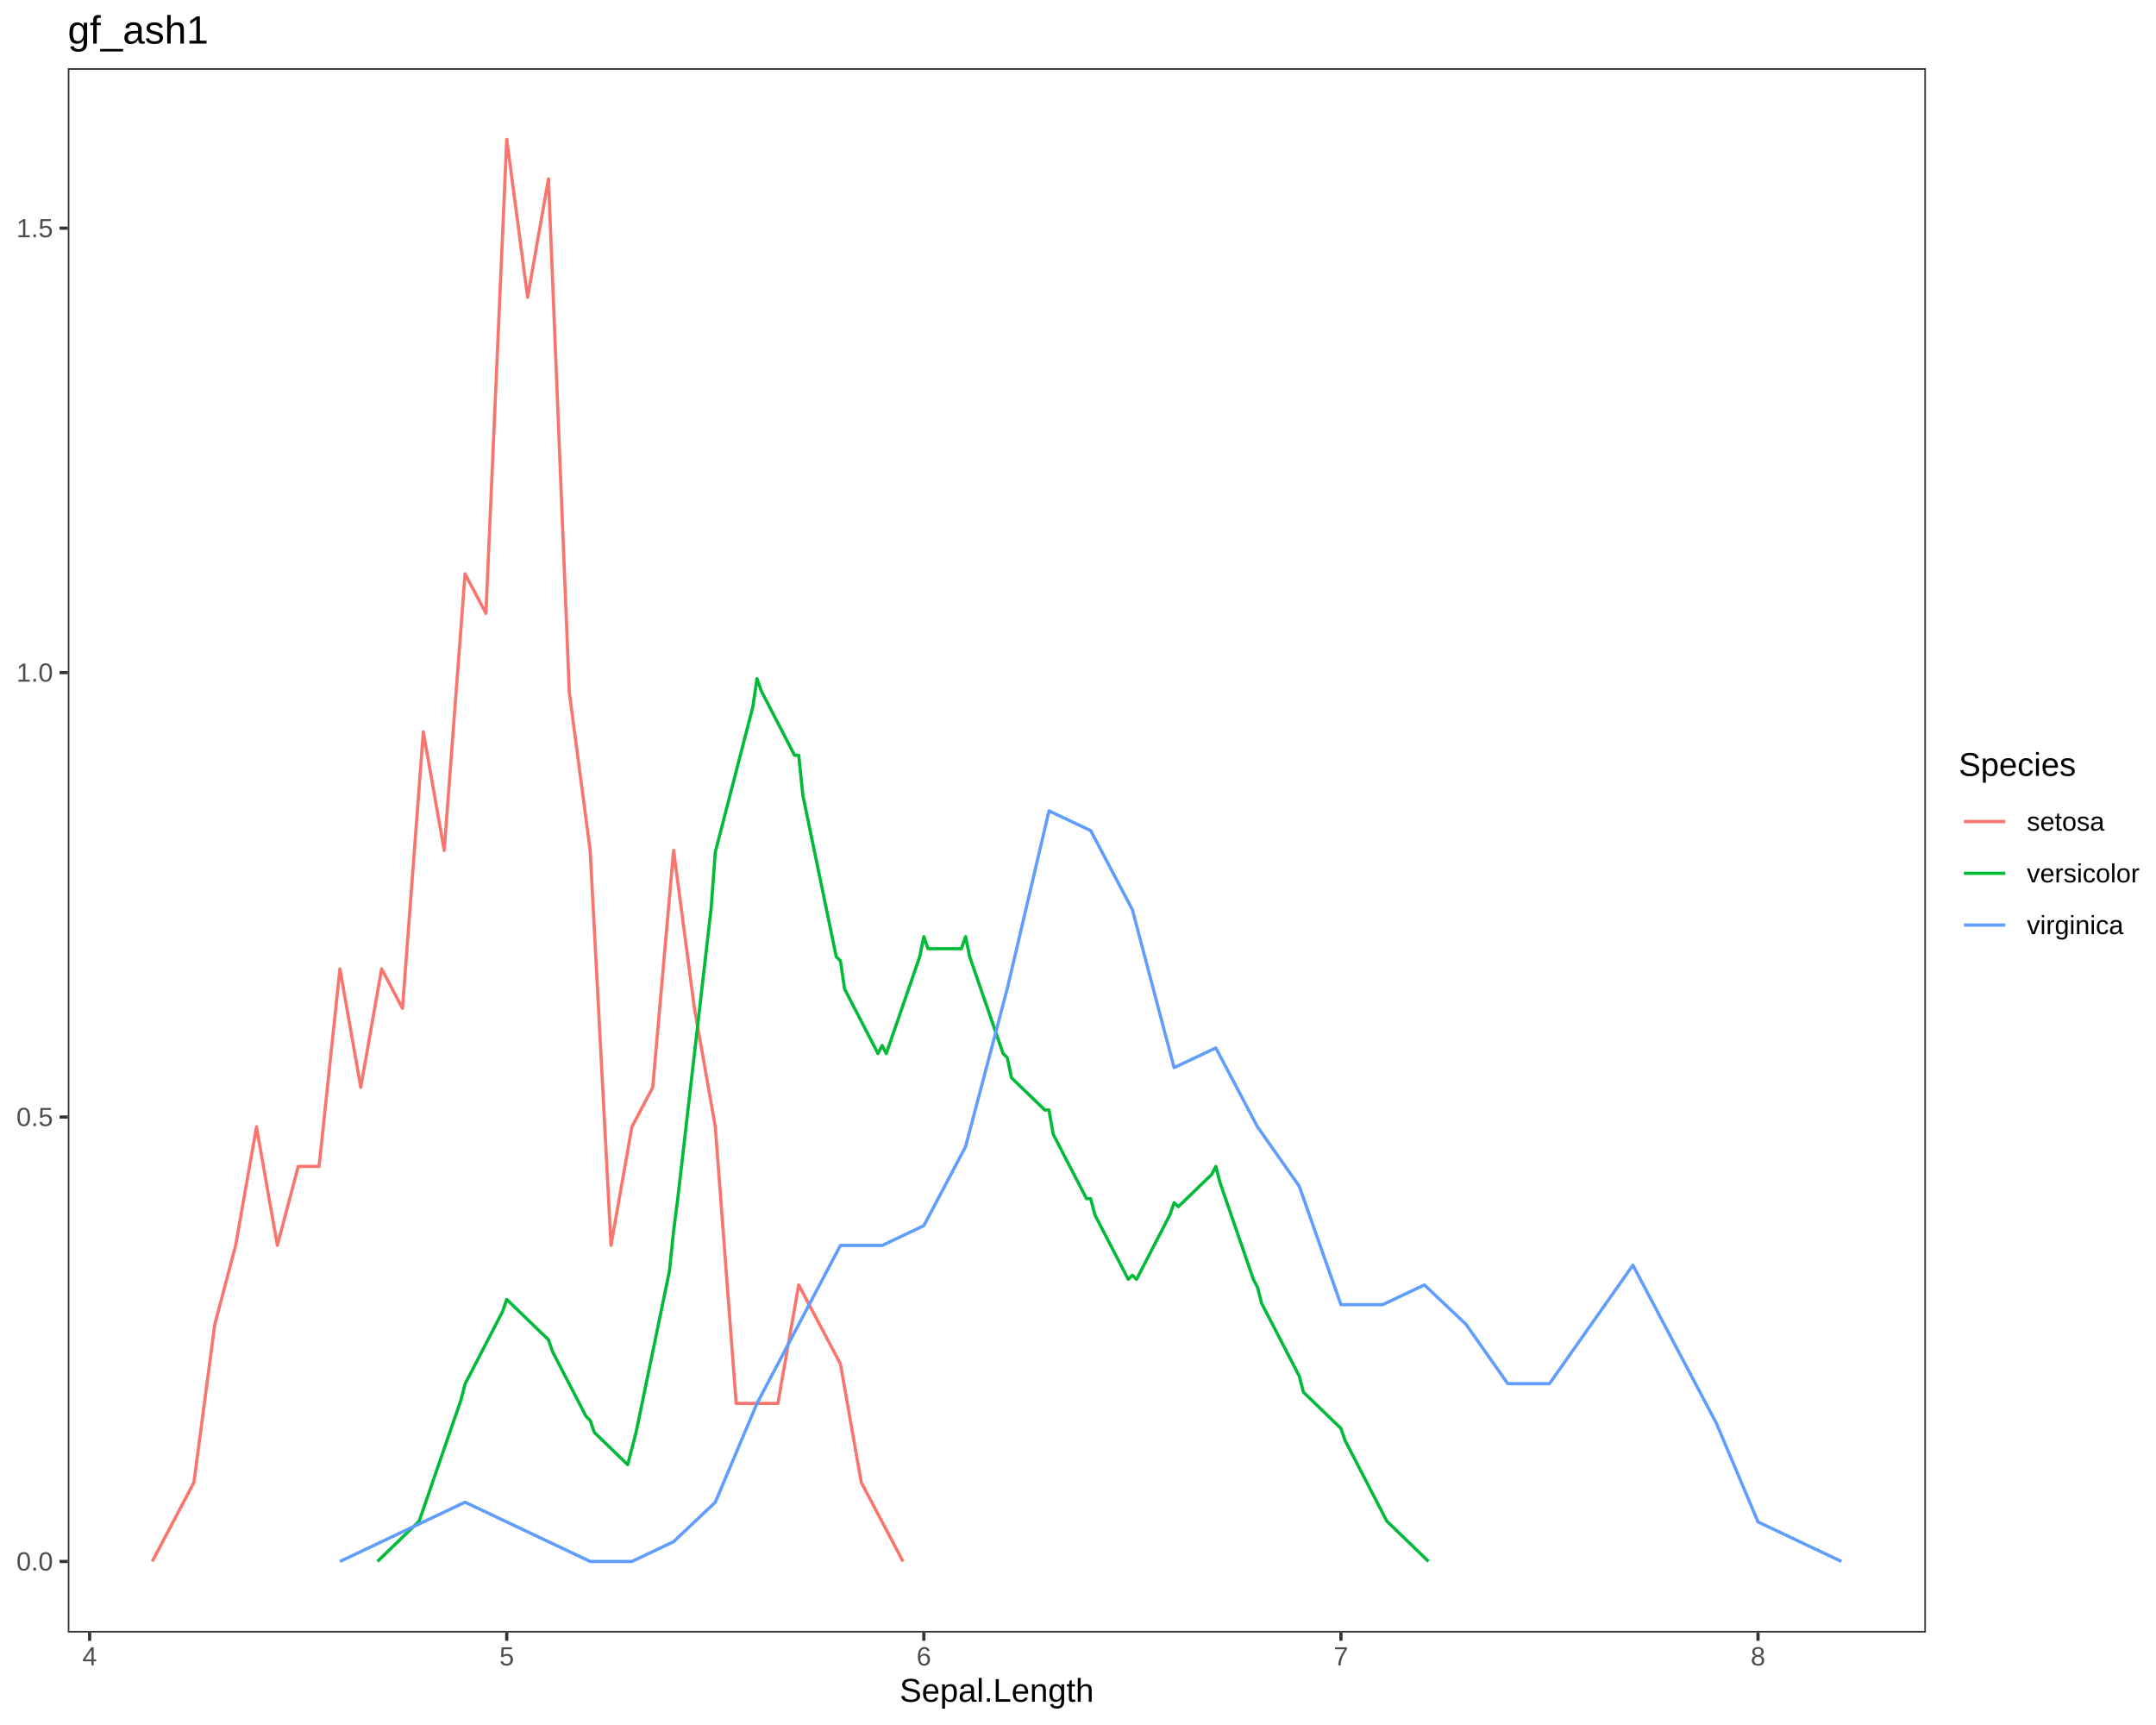
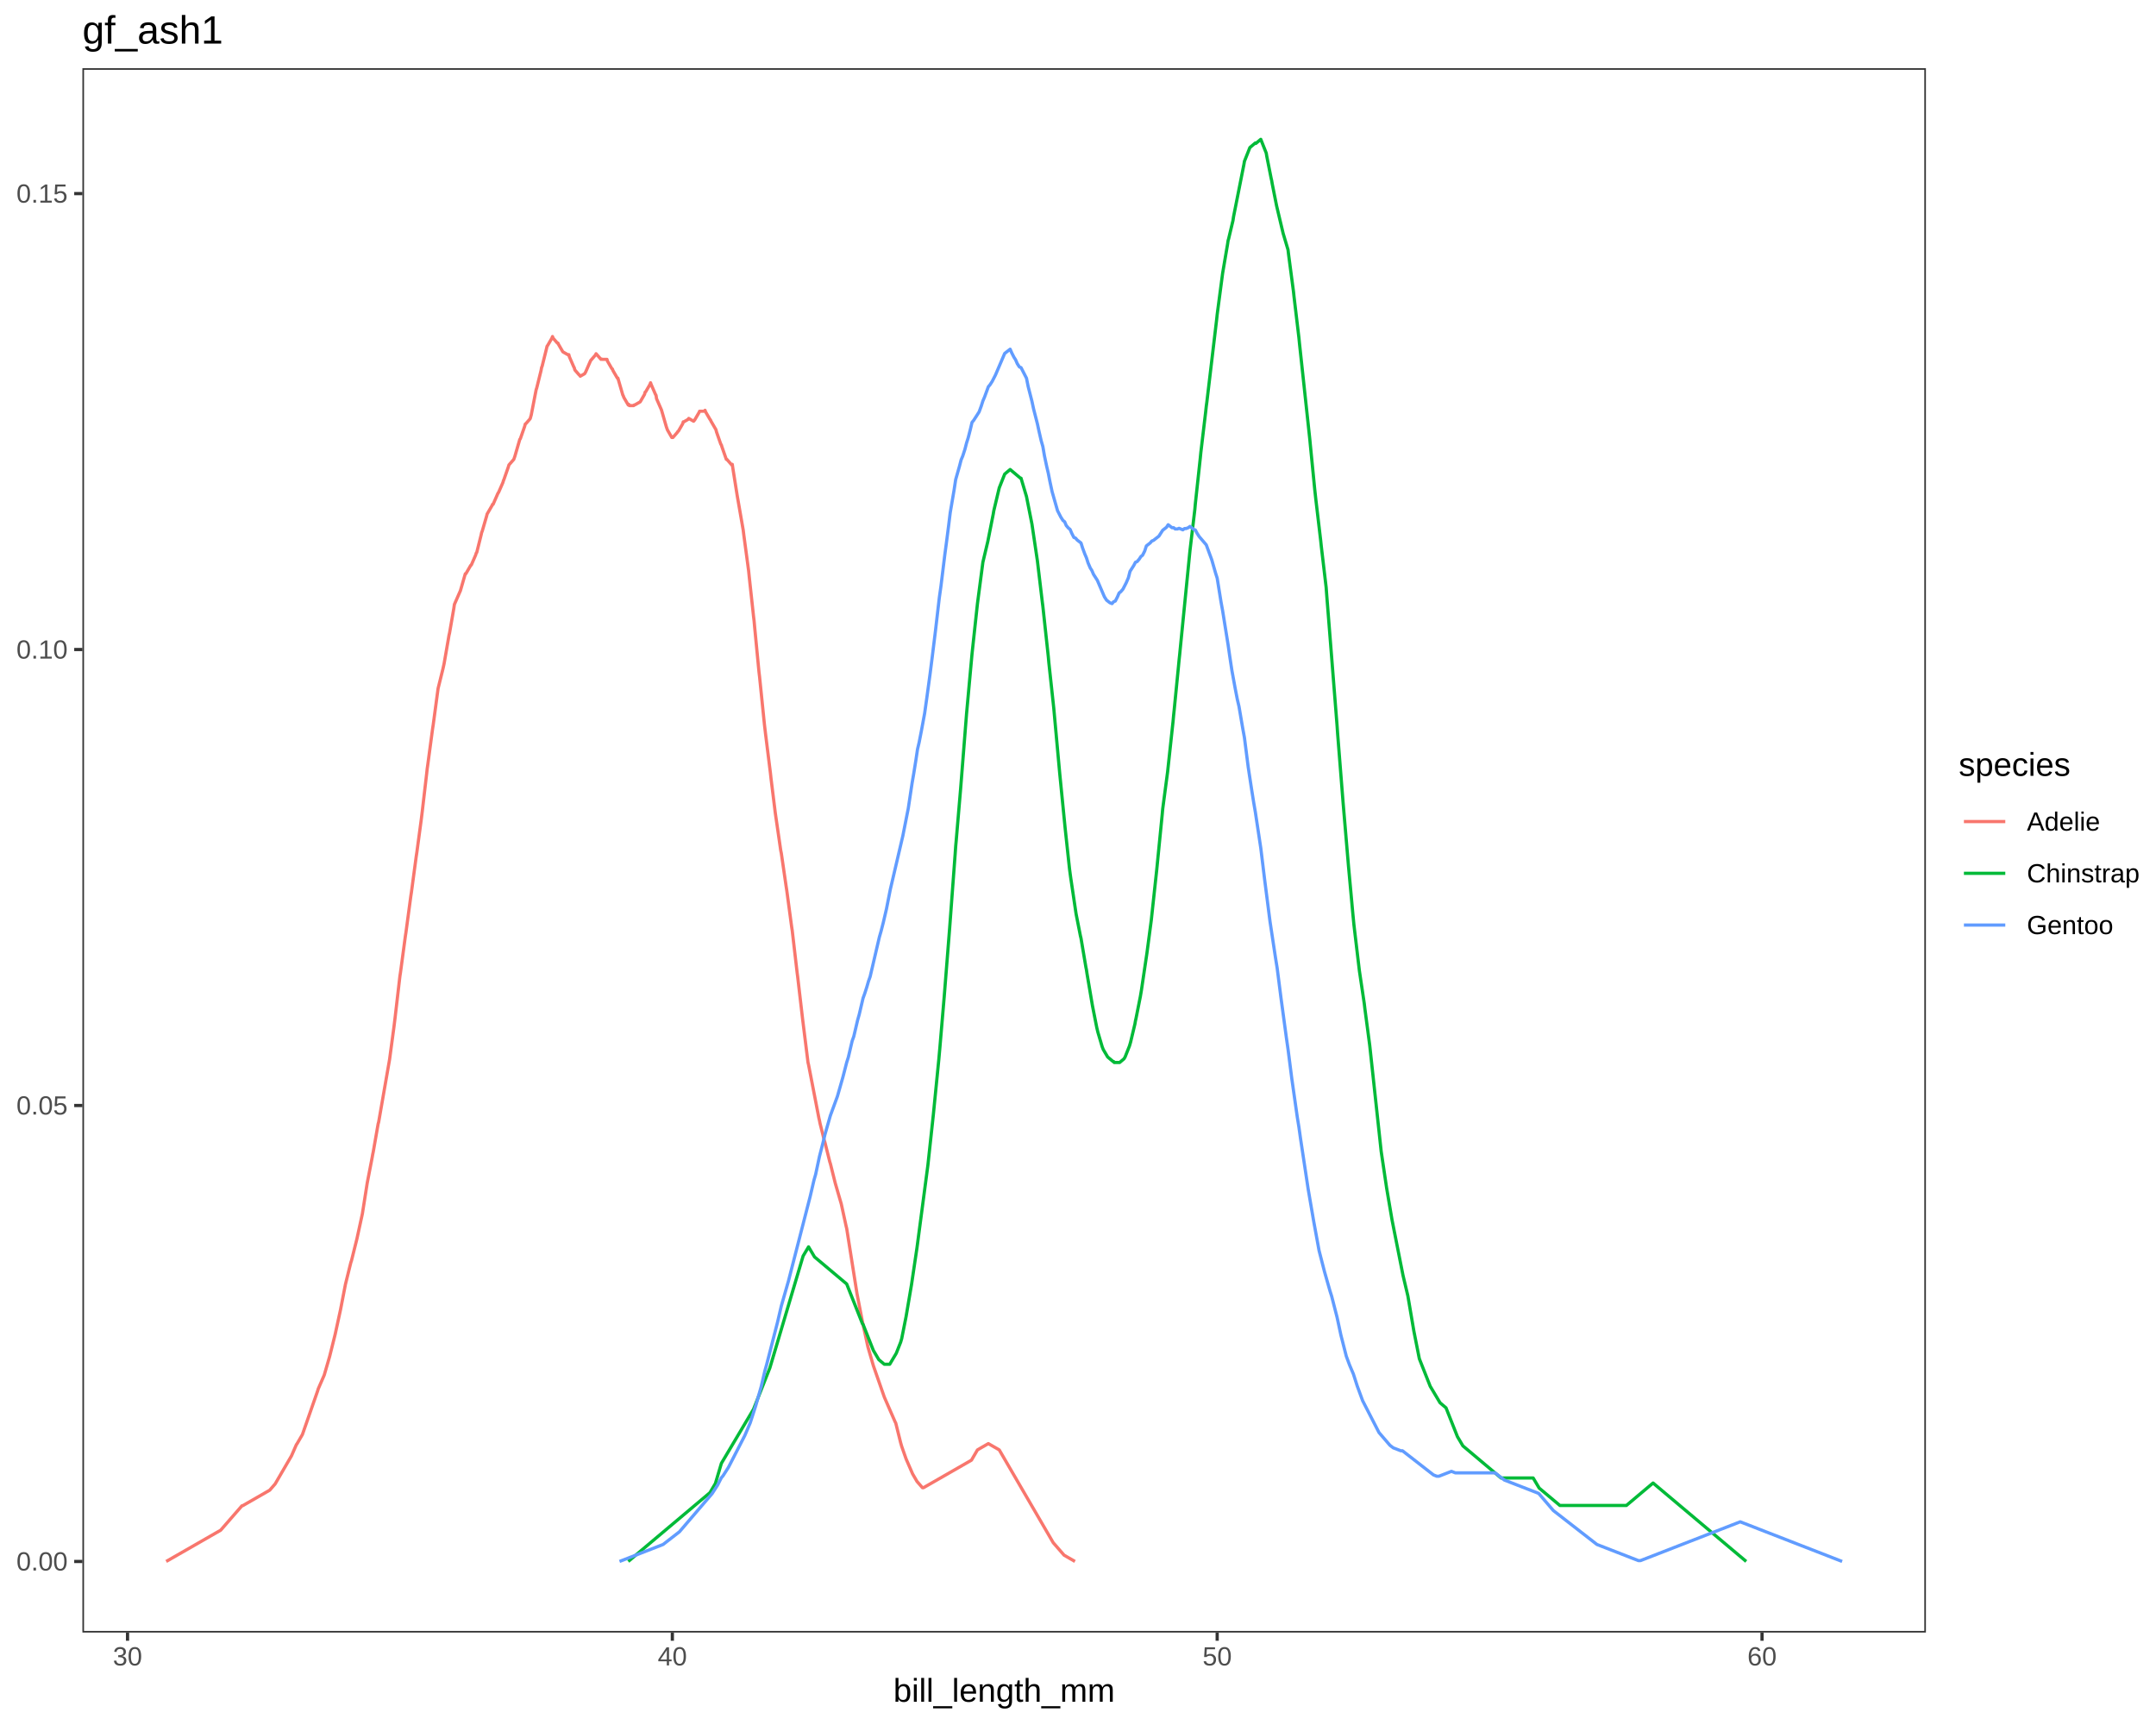
<svg xmlns="http://www.w3.org/2000/svg" viewBox="0 0 720.00 576.00">
  <defs>
    <style type="text/css">
    line, polyline, polygon, path, rect, circle {
      fill: none;
      stroke: #000000;
      stroke-linecap: round;
      stroke-linejoin: round;
      stroke-miterlimit: 10.00;
    }
  </style>
  </defs>
  <rect width="100%" height="100%" style="stroke: none; fill: #FFFFFF;" />
  <rect x="0.00" y="0.00" width="720.00" height="576.00" style="stroke-width: 1.07; stroke: #FFFFFF; fill: #FFFFFF;" />
  <defs>
-     <clipPath id="cpMjIuNjN8NjQzLjE2fDU0NS4xM3wyMi43Nw==">
-       <rect x="22.63" y="22.77" width="620.53" height="522.36" />
+     <clipPath id="cpMjcuNTJ8NjQzLjE2fDU0NS4xM3wyMi43Nw==">
+       <rect x="27.52" y="22.77" width="615.64" height="522.36" />
    </clipPath>
  </defs>
-   <rect x="22.63" y="22.77" width="620.53" height="522.36" style="stroke-width: 1.07; stroke: none; fill: #FFFFFF;" clip-path="url(#cpMjIuNjN8NjQzLjE2fDU0NS4xM3wyMi43Nw==)" />
-   <polyline points="50.84,521.39 64.76,495.01 71.73,442.24 78.69,415.86 85.66,376.29 92.62,415.86 92.62,415.86 99.59,389.48 106.55,389.48 106.55,389.48 113.52,323.52 120.48,363.10 120.48,363.10 127.44,323.52 134.41,336.71 141.37,244.38 148.34,283.95 148.34,283.95 155.30,191.61 162.27,204.81 162.27,204.81 169.23,46.52 176.20,99.28 176.20,99.28 183.16,59.71 190.12,231.19 190.12,231.19 197.09,283.95 204.05,415.86 211.02,376.29 217.98,363.10 217.98,363.10 224.95,283.95 231.91,336.71 238.88,376.29 245.84,468.62 245.84,468.62 259.77,468.62 259.77,468.62 266.73,429.05 280.66,455.43 287.63,495.01 301.56,521.39 " style="stroke-width: 1.07; stroke: #F8766D; stroke-linecap: butt;" clip-path="url(#cpMjIuNjN8NjQzLjE2fDU0NS4xM3wyMi43Nw==)" />
-   <polyline points="126.05,521.39 139.98,507.93 153.91,467.55 155.30,462.16 167.84,437.93 169.23,433.90 183.16,447.36 184.55,451.39 195.70,472.93 197.09,474.28 198.48,478.31 209.62,489.08 212.41,478.31 223.55,424.47 224.95,411.01 226.34,400.25 237.48,303.33 238.88,284.49 251.41,236.03 252.80,226.61 254.20,230.65 265.34,252.19 266.73,252.19 268.13,265.65 279.27,319.49 280.66,320.83 282.06,330.25 293.20,351.79 294.59,349.10 295.98,351.79 307.13,319.49 308.52,312.76 309.91,316.79 321.06,316.79 322.45,312.76 323.84,319.49 334.98,351.79 336.38,353.14 337.77,359.87 348.91,370.63 350.31,370.63 351.70,378.71 362.84,400.25 364.24,400.25 365.63,405.63 376.77,427.17 378.16,425.82 379.56,427.17 390.70,405.63 392.09,401.59 393.49,402.94 404.63,392.17 406.02,389.48 407.42,394.86 418.56,427.17 419.95,429.86 421.34,435.24 433.88,459.47 435.27,464.85 447.81,476.97 449.20,481.01 463.13,507.93 477.06,521.39 " style="stroke-width: 1.07; stroke: #00BA38; stroke-linecap: butt;" clip-path="url(#cpMjIuNjN8NjQzLjE2fDU0NS4xM3wyMi43Nw==)" />
-   <polyline points="113.52,521.39 155.30,501.60 197.09,521.39 211.02,521.39 224.95,514.79 238.88,501.60 252.80,468.62 252.80,468.62 266.73,442.24 280.66,415.86 294.59,415.86 294.59,415.86 308.52,409.26 322.45,382.88 322.45,382.88 336.38,330.12 350.31,270.76 364.24,277.36 364.24,277.36 378.16,303.74 392.09,356.50 392.09,356.50 406.02,349.91 419.95,376.29 433.88,396.07 447.81,435.65 461.74,435.65 461.74,435.65 475.67,429.05 489.60,442.24 503.52,462.03 503.52,462.03 517.45,462.03 531.38,442.24 531.38,442.24 545.31,422.46 573.17,475.22 573.17,475.22 587.10,508.20 614.96,521.39 " style="stroke-width: 1.07; stroke: #619CFF; stroke-linecap: butt;" clip-path="url(#cpMjIuNjN8NjQzLjE2fDU0NS4xM3wyMi43Nw==)" />
-   <rect x="22.63" y="22.77" width="620.53" height="522.36" style="stroke-width: 1.07; stroke: #333333;" clip-path="url(#cpMjIuNjN8NjQzLjE2fDU0NS4xM3wyMi43Nw==)" />
+   <rect x="27.52" y="22.77" width="615.64" height="522.36" style="stroke-width: 1.07; stroke: none; fill: #FFFFFF;" clip-path="url(#cpMjcuNTJ8NjQzLjE2fDU0NS4xM3wyMi43Nw==)" />
+   <polyline points="55.50,521.39 73.70,510.95 80.79,502.81 80.98,502.81 90.07,497.59 91.89,495.50 97.35,486.11 98.99,482.35 99.17,482.14 100.99,479.01 106.09,464.40 106.27,463.78 108.27,459.18 110.09,452.92 111.91,445.62 113.73,437.27 115.37,428.81 117.18,421.51 117.37,420.98 119.19,413.68 121.01,405.33 122.64,395.00 124.28,386.54 124.46,385.50 124.64,384.66 126.28,375.27 126.46,374.64 130.10,353.77 131.56,342.92 131.92,339.99 133.56,325.90 133.74,324.76 135.38,312.55 135.56,311.40 137.20,299.19 137.38,298.04 139.02,285.83 139.20,284.68 140.66,273.82 141.02,270.90 142.48,258.38 142.66,256.71 142.84,255.46 144.48,243.24 144.66,242.10 146.30,229.89 147.93,223.31 148.30,221.64 149.75,213.29 149.94,212.14 150.12,211.41 151.57,203.06 151.75,201.81 153.76,197.22 155.39,191.58 155.58,191.58 157.21,188.76 157.40,188.66 158.85,185.32 159.03,184.69 159.21,184.49 160.67,178.64 160.85,177.81 161.03,177.39 162.49,172.38 162.67,171.65 164.31,168.83 164.49,168.41 164.67,168.41 166.31,164.66 166.49,164.45 167.95,161.11 168.13,160.48 168.31,160.06 169.77,155.89 169.95,155.26 171.59,153.38 171.95,152.34 173.59,146.70 173.77,146.50 175.23,142.32 175.41,141.59 175.59,141.49 177.05,139.82 177.41,138.56 179.05,130.11 179.23,129.59 180.68,123.74 180.87,122.70 181.05,122.28 182.50,116.44 182.69,115.60 182.87,115.39 184.32,112.89 184.51,112.37 184.69,112.89 186.14,114.56 186.33,114.56 186.51,114.98 187.96,117.48 189.78,118.52 189.96,118.42 190.15,119.15 191.60,122.49 191.78,122.80 191.97,123.53 193.42,125.20 193.60,125.31 193.78,125.62 195.24,124.79 195.60,124.16 197.24,120.40 198.88,118.52 199.06,118.11 200.70,119.99 200.88,119.88 201.06,119.99 202.70,119.99 202.88,120.61 204.34,123.12 204.52,123.22 204.70,123.74 206.16,126.25 206.34,126.25 207.98,131.88 208.16,132.20 208.34,132.72 209.80,135.22 209.98,135.01 210.16,135.43 211.62,135.43 211.80,135.22 211.98,135.22 213.80,134.18 215.25,131.68 215.44,130.94 215.62,130.84 217.07,128.34 217.26,127.81 217.44,128.34 218.89,131.68 219.08,131.99 219.26,133.14 220.90,136.89 222.53,142.53 222.90,143.57 224.35,146.08 224.72,146.08 226.17,144.41 226.35,144.09 226.54,143.99 227.99,141.49 228.17,140.86 228.36,140.86 229.81,140.02 229.99,139.71 231.63,140.65 231.99,140.23 233.45,137.73 233.63,137.31 235.27,137.31 235.45,137.00 235.63,137.52 237.09,140.02 237.27,140.23 237.45,140.65 239.09,143.47 239.27,144.20 240.73,148.37 240.91,148.58 241.09,149.21 242.55,153.38 242.73,153.38 244.37,155.26 244.55,155.05 244.73,156.31 246.19,165.49 248.19,176.97 248.37,178.43 250.01,190.64 250.19,192.42 251.64,205.78 251.83,207.34 252.01,209.33 253.46,224.35 253.65,225.92 255.28,241.89 255.65,245.02 257.29,258.17 257.47,259.84 258.92,271.53 260.74,284.05 260.92,284.89 262.56,296.16 262.74,297.31 264.38,309.52 264.56,310.67 266.20,324.76 266.38,326.11 268.02,340.20 269.84,354.81 270.02,355.55 273.48,373.39 273.66,374.12 273.84,375.06 275.30,380.91 275.48,381.43 277.12,388.00 277.30,388.53 278.94,395.10 280.94,401.99 282.58,409.50 282.76,410.23 286.21,432.05 288.03,441.44 289.85,449.79 291.67,456.05 295.31,466.49 298.95,474.84 299.13,475.15 300.77,481.73 301.13,482.98 302.59,487.15 304.77,492.16 306.23,494.67 308.05,496.76 308.41,496.76 324.42,487.57 326.43,484.13 330.06,482.04 333.70,484.13 351.72,515.12 355.36,519.30 358.99,521.39 " style="stroke-width: 1.07; stroke: #F8766D; stroke-linecap: butt;" clip-path="url(#cpMjcuNTJ8NjQzLjE2fDU0NS4xM3wyMi43Nw==)" />
+   <polyline points="209.80,521.39 237.09,498.42 238.91,495.35 240.91,488.62 251.64,470.55 257.10,456.76 268.20,419.40 270.02,416.34 272.02,419.71 282.76,428.74 288.03,442.06 288.22,442.22 291.67,450.94 293.49,454.01 295.31,455.54 297.13,455.54 299.32,451.86 300.77,448.19 301.13,446.96 302.59,439.61 304.41,428.89 306.23,416.64 309.87,389.08 311.69,372.23 313.51,353.86 313.87,349.88 315.33,332.72 317.15,309.75 318.97,285.25 319.15,282.65 319.33,280.66 320.79,263.51 322.79,238.24 324.61,218.33 326.43,201.49 328.24,187.71 329.88,180.81 331.70,171.63 331.88,170.55 333.70,162.90 335.52,158.30 337.34,156.77 340.80,159.68 340.98,159.68 342.80,165.81 344.62,175.00 346.44,187.25 348.08,201.03 348.26,202.41 350.08,219.25 350.26,221.24 351.90,236.40 353.90,258.30 355.72,276.68 357.17,290.15 357.54,292.91 359.36,305.16 360.81,312.51 361.00,313.28 362.63,322.92 362.82,323.84 363.00,325.07 364.82,335.79 366.27,343.14 366.64,344.67 368.09,349.57 368.46,350.49 369.91,352.94 371.73,354.47 371.91,354.47 372.09,354.78 373.91,354.78 375.37,353.55 375.73,352.94 377.19,349.26 377.55,348.04 379.01,341.91 379.19,340.84 379.37,340.08 380.83,332.72 381.19,330.58 383.01,318.33 384.47,307.30 386.29,290.46 388.11,272.08 388.29,270.09 389.93,257.69 391.75,240.84 391.93,238.85 392.11,237.17 393.56,222.47 393.75,220.48 393.93,218.79 397.39,183.88 399.02,170.10 399.20,168.10 400.84,152.94 401.02,151.11 402.66,137.32 402.84,135.64 403.03,134.26 406.30,106.70 406.48,105.01 408.30,91.23 409.94,81.58 410.12,80.36 410.30,79.75 411.76,73.62 411.94,72.39 415.40,54.94 415.58,53.87 417.40,49.27 419.22,47.74 419.40,47.89 421.04,46.52 422.86,51.11 423.04,52.18 424.50,59.53 424.68,60.30 424.86,61.37 426.32,68.72 428.50,77.91 430.14,83.42 430.32,84.95 431.96,97.36 432.14,99.04 433.78,112.82 433.96,114.66 437.41,146.67 437.60,148.66 439.05,163.36 439.42,166.73 441.05,180.51 441.24,182.35 442.87,196.13 443.05,198.58 446.51,242.22 446.69,244.82 448.51,267.80 450.33,289.23 451.79,305.16 452.15,308.84 453.97,324.15 455.61,335.17 455.79,336.71 457.43,349.11 461.25,384.48 463.07,396.73 464.89,407.45 468.53,425.83 470.16,432.72 472.17,444.51 473.99,453.70 477.62,462.89 480.90,468.40 482.90,470.09 486.72,479.73 488.54,482.80 501.28,493.52 512.01,493.52 514.01,496.89 520.93,502.70 543.13,502.70 552.04,495.20 583.15,521.39 " style="stroke-width: 1.07; stroke: #00BA38; stroke-linecap: butt;" clip-path="url(#cpMjcuNTJ8NjQzLjE2fDU0NS4xM3wyMi43Nw==)" />
+   <polyline points="206.89,521.39 221.44,515.72 226.90,511.48 237.82,498.73 239.64,495.90 240.91,493.42 241.46,492.79 243.27,489.96 248.73,479.34 250.55,475.09 252.37,469.43 254.19,463.05 255.47,457.60 256.01,455.69 259.65,441.53 260.92,436.08 263.29,427.80 270.57,399.48 271.84,394.03 272.39,392.12 273.66,386.17 274.93,381.22 275.48,378.88 277.30,372.51 279.66,366.07 281.48,359.70 282.76,354.74 283.30,353.04 284.58,347.59 285.12,346.10 286.40,340.65 286.94,338.74 288.22,333.29 288.76,331.80 289.49,329.54 290.04,327.63 290.58,326.14 293.67,312.90 294.22,310.99 294.95,308.16 296.04,303.49 297.31,297.05 301.50,279.13 303.32,269.93 304.59,261.51 305.14,258.32 305.87,253.79 306.41,250.18 306.96,247.84 307.68,244.16 308.78,238.22 309.50,233.12 310.60,225.05 311.32,219.39 312.42,210.47 313.69,199.56 314.23,195.74 315.51,185.33 316.05,181.30 316.78,175.64 317.33,171.18 318.60,163.74 319.15,160.13 320.42,155.67 320.97,153.55 321.51,152.27 322.24,150.01 322.79,147.89 323.33,146.19 324.06,143.35 324.61,141.02 325.15,140.38 326.97,137.55 327.70,135.57 328.24,133.87 328.79,132.59 330.06,129.13 330.61,128.49 331.34,127.36 332.43,125.23 335.52,118.01 337.34,116.60 337.89,117.87 338.62,119.29 339.16,120.13 339.71,121.41 340.44,122.54 340.98,122.75 342.80,126.29 343.35,129.05 344.62,134.01 345.17,136.56 346.44,141.51 346.99,144.06 347.71,147.18 348.26,149.09 348.81,152.27 349.53,155.67 350.08,158.01 350.62,160.77 351.35,164.17 353.17,170.54 354.26,172.66 354.99,173.80 355.54,174.22 356.08,175.49 356.81,176.34 357.36,176.77 357.90,178.04 358.63,179.46 359.18,179.67 359.72,180.31 361.00,181.30 361.54,183.00 362.27,184.98 362.82,186.26 363.36,187.95 364.09,189.65 364.63,190.50 365.18,191.78 366.45,193.76 368.82,199.28 369.55,200.41 370.64,201.26 371.37,201.55 371.91,200.91 372.46,200.70 373.19,199.28 373.73,198.01 374.28,197.58 375.01,196.73 376.10,194.61 376.83,192.91 377.37,190.79 378.64,188.80 379.19,187.74 379.74,187.53 380.46,186.68 381.01,185.83 381.56,185.41 382.28,183.99 382.83,182.29 384.10,181.30 384.65,180.66 385.19,180.45 387.01,179.03 388.29,177.05 389.56,176.06 390.11,175.21 391.38,176.20 391.93,176.20 392.47,176.63 393.20,176.63 393.75,176.41 395.02,176.91 395.57,176.49 396.11,176.49 396.84,176.20 397.39,175.78 398.66,176.77 399.20,176.98 399.75,178.04 400.48,179.18 402.84,181.94 404.66,186.89 405.94,191.35 406.48,193.05 407.76,200.98 408.30,203.95 410.12,215.28 410.67,219.10 411.40,223.92 412.49,229.86 413.21,233.54 413.76,235.88 415.03,243.31 415.58,246.29 416.85,256.20 417.95,263.42 418.67,267.95 419.22,271.14 421.04,283.17 422.31,293.58 424.13,307.74 425.95,319.77 426.50,323.17 427.77,333.08 429.59,346.53 430.14,350.35 431.41,360.26 433.23,373.01 433.78,376.40 434.32,380.23 436.87,397.08 438.69,407.69 440.51,417.61 442.33,424.68 444.15,431.06 444.69,432.75 446.51,439.83 447.79,445.78 449.60,452.86 450.70,455.83 451.97,458.81 453.24,462.77 455.06,467.73 460.52,478.35 464.16,482.59 465.25,483.44 467.80,484.43 468.35,484.43 478.72,492.50 479.81,492.93 480.54,492.93 484.72,491.30 485.99,491.80 499.28,491.80 502.37,494.20 513.83,498.66 518.75,504.40 533.30,515.72 547.13,521.10 547.86,521.10 581.15,508.15 615.18,521.39 " style="stroke-width: 1.07; stroke: #619CFF; stroke-linecap: butt;" clip-path="url(#cpMjcuNTJ8NjQzLjE2fDU0NS4xM3wyMi43Nw==)" />
+   <rect x="27.52" y="22.77" width="615.64" height="522.36" style="stroke-width: 1.07; stroke: #333333;" clip-path="url(#cpMjcuNTJ8NjQzLjE2fDU0NS4xM3wyMi43Nw==)" />
  <defs>
    <clipPath id="cpMC4wMHw3MjAuMDB8NTc2LjAwfDAuMDA=">
      <rect x="0.00" y="0.00" width="720.00" height="576.00" />
    </clipPath>
  </defs>
  <g clip-path="url(#cpMC4wMHw3MjAuMDB8NTc2LjAwfDAuMDA=)">
-     <text x="5.48" y="524.41" style="font-size: 8.80px; fill: #4D4D4D; font-family: Liberation Sans;" textLength="12.22px" lengthAdjust="spacingAndGlyphs">0.0</text>
+     <text x="5.48" y="524.41" style="font-size: 8.80px; fill: #4D4D4D; font-family: Liberation Sans;" textLength="17.11px" lengthAdjust="spacingAndGlyphs">0.00</text>
  </g>
  <g clip-path="url(#cpMC4wMHw3MjAuMDB8NTc2LjAwfDAuMDA=)">
-     <text x="5.48" y="376.01" style="font-size: 8.80px; fill: #4D4D4D; font-family: Liberation Sans;" textLength="12.22px" lengthAdjust="spacingAndGlyphs">0.5</text>
+     <text x="5.48" y="372.16" style="font-size: 8.80px; fill: #4D4D4D; font-family: Liberation Sans;" textLength="17.11px" lengthAdjust="spacingAndGlyphs">0.05</text>
  </g>
  <g clip-path="url(#cpMC4wMHw3MjAuMDB8NTc2LjAwfDAuMDA=)">
-     <text x="5.48" y="227.62" style="font-size: 8.80px; fill: #4D4D4D; font-family: Liberation Sans;" textLength="12.22px" lengthAdjust="spacingAndGlyphs">1.0</text>
+     <text x="5.48" y="219.92" style="font-size: 8.80px; fill: #4D4D4D; font-family: Liberation Sans;" textLength="17.11px" lengthAdjust="spacingAndGlyphs">0.10</text>
  </g>
  <g clip-path="url(#cpMC4wMHw3MjAuMDB8NTc2LjAwfDAuMDA=)">
-     <text x="5.48" y="79.22" style="font-size: 8.80px; fill: #4D4D4D; font-family: Liberation Sans;" textLength="12.22px" lengthAdjust="spacingAndGlyphs">1.5</text>
+     <text x="5.48" y="67.67" style="font-size: 8.80px; fill: #4D4D4D; font-family: Liberation Sans;" textLength="17.11px" lengthAdjust="spacingAndGlyphs">0.15</text>
  </g>
-   <polyline points="19.89,521.39 22.63,521.39 " style="stroke-width: 1.07; stroke: #333333; stroke-linecap: butt;" clip-path="url(#cpMC4wMHw3MjAuMDB8NTc2LjAwfDAuMDA=)" />
-   <polyline points="19.89,372.99 22.63,372.99 " style="stroke-width: 1.07; stroke: #333333; stroke-linecap: butt;" clip-path="url(#cpMC4wMHw3MjAuMDB8NTc2LjAwfDAuMDA=)" />
-   <polyline points="19.89,224.59 22.63,224.59 " style="stroke-width: 1.07; stroke: #333333; stroke-linecap: butt;" clip-path="url(#cpMC4wMHw3MjAuMDB8NTc2LjAwfDAuMDA=)" />
-   <polyline points="19.89,76.19 22.63,76.19 " style="stroke-width: 1.07; stroke: #333333; stroke-linecap: butt;" clip-path="url(#cpMC4wMHw3MjAuMDB8NTc2LjAwfDAuMDA=)" />
-   <polyline points="29.94,547.87 29.94,545.13 " style="stroke-width: 1.07; stroke: #333333; stroke-linecap: butt;" clip-path="url(#cpMC4wMHw3MjAuMDB8NTc2LjAwfDAuMDA=)" />
-   <polyline points="169.23,547.87 169.23,545.13 " style="stroke-width: 1.07; stroke: #333333; stroke-linecap: butt;" clip-path="url(#cpMC4wMHw3MjAuMDB8NTc2LjAwfDAuMDA=)" />
-   <polyline points="308.52,547.87 308.52,545.13 " style="stroke-width: 1.07; stroke: #333333; stroke-linecap: butt;" clip-path="url(#cpMC4wMHw3MjAuMDB8NTc2LjAwfDAuMDA=)" />
-   <polyline points="447.81,547.87 447.81,545.13 " style="stroke-width: 1.07; stroke: #333333; stroke-linecap: butt;" clip-path="url(#cpMC4wMHw3MjAuMDB8NTc2LjAwfDAuMDA=)" />
-   <polyline points="587.10,547.87 587.10,545.13 " style="stroke-width: 1.07; stroke: #333333; stroke-linecap: butt;" clip-path="url(#cpMC4wMHw3MjAuMDB8NTc2LjAwfDAuMDA=)" />
+   <polyline points="24.78,521.39 27.52,521.39 " style="stroke-width: 1.07; stroke: #333333; stroke-linecap: butt;" clip-path="url(#cpMC4wMHw3MjAuMDB8NTc2LjAwfDAuMDA=)" />
+   <polyline points="24.78,369.14 27.52,369.14 " style="stroke-width: 1.07; stroke: #333333; stroke-linecap: butt;" clip-path="url(#cpMC4wMHw3MjAuMDB8NTc2LjAwfDAuMDA=)" />
+   <polyline points="24.78,216.89 27.52,216.89 " style="stroke-width: 1.07; stroke: #333333; stroke-linecap: butt;" clip-path="url(#cpMC4wMHw3MjAuMDB8NTc2LjAwfDAuMDA=)" />
+   <polyline points="24.78,64.65 27.52,64.65 " style="stroke-width: 1.07; stroke: #333333; stroke-linecap: butt;" clip-path="url(#cpMC4wMHw3MjAuMDB8NTc2LjAwfDAuMDA=)" />
+   <polyline points="42.59,547.87 42.59,545.13 " style="stroke-width: 1.07; stroke: #333333; stroke-linecap: butt;" clip-path="url(#cpMC4wMHw3MjAuMDB8NTc2LjAwfDAuMDA=)" />
+   <polyline points="224.53,547.87 224.53,545.13 " style="stroke-width: 1.07; stroke: #333333; stroke-linecap: butt;" clip-path="url(#cpMC4wMHw3MjAuMDB8NTc2LjAwfDAuMDA=)" />
+   <polyline points="406.48,547.87 406.48,545.13 " style="stroke-width: 1.07; stroke: #333333; stroke-linecap: butt;" clip-path="url(#cpMC4wMHw3MjAuMDB8NTc2LjAwfDAuMDA=)" />
+   <polyline points="588.43,547.87 588.43,545.13 " style="stroke-width: 1.07; stroke: #333333; stroke-linecap: butt;" clip-path="url(#cpMC4wMHw3MjAuMDB8NTc2LjAwfDAuMDA=)" />
  <g clip-path="url(#cpMC4wMHw3MjAuMDB8NTc2LjAwfDAuMDA=)">
-     <text x="27.50" y="556.11" style="font-size: 8.80px; fill: #4D4D4D; font-family: Liberation Sans;" textLength="4.89px" lengthAdjust="spacingAndGlyphs">4</text>
+     <text x="37.70" y="556.11" style="font-size: 8.80px; fill: #4D4D4D; font-family: Liberation Sans;" textLength="9.78px" lengthAdjust="spacingAndGlyphs">30</text>
  </g>
  <g clip-path="url(#cpMC4wMHw3MjAuMDB8NTc2LjAwfDAuMDA=)">
-     <text x="166.79" y="556.11" style="font-size: 8.80px; fill: #4D4D4D; font-family: Liberation Sans;" textLength="4.89px" lengthAdjust="spacingAndGlyphs">5</text>
+     <text x="219.64" y="556.11" style="font-size: 8.80px; fill: #4D4D4D; font-family: Liberation Sans;" textLength="9.78px" lengthAdjust="spacingAndGlyphs">40</text>
  </g>
  <g clip-path="url(#cpMC4wMHw3MjAuMDB8NTc2LjAwfDAuMDA=)">
-     <text x="306.07" y="556.11" style="font-size: 8.80px; fill: #4D4D4D; font-family: Liberation Sans;" textLength="4.89px" lengthAdjust="spacingAndGlyphs">6</text>
+     <text x="401.59" y="556.11" style="font-size: 8.80px; fill: #4D4D4D; font-family: Liberation Sans;" textLength="9.78px" lengthAdjust="spacingAndGlyphs">50</text>
  </g>
  <g clip-path="url(#cpMC4wMHw3MjAuMDB8NTc2LjAwfDAuMDA=)">
-     <text x="445.36" y="556.11" style="font-size: 8.80px; fill: #4D4D4D; font-family: Liberation Sans;" textLength="4.89px" lengthAdjust="spacingAndGlyphs">7</text>
+     <text x="583.54" y="556.11" style="font-size: 8.80px; fill: #4D4D4D; font-family: Liberation Sans;" textLength="9.78px" lengthAdjust="spacingAndGlyphs">60</text>
  </g>
  <g clip-path="url(#cpMC4wMHw3MjAuMDB8NTc2LjAwfDAuMDA=)">
-     <text x="584.65" y="556.11" style="font-size: 8.80px; fill: #4D4D4D; font-family: Liberation Sans;" textLength="4.89px" lengthAdjust="spacingAndGlyphs">8</text>
-   </g>
-   <g clip-path="url(#cpMC4wMHw3MjAuMDB8NTc2LjAwfDAuMDA=)">
-     <text x="300.44" y="568.24" style="font-size: 11.00px; font-family: Liberation Sans;" textLength="64.91px" lengthAdjust="spacingAndGlyphs">Sepal.Length</text>
+     <text x="298.34" y="568.24" style="font-size: 11.00px; font-family: Liberation Sans;" textLength="74.00px" lengthAdjust="spacingAndGlyphs">bill_length_mm</text>
  </g>
  <rect x="654.12" y="250.37" width="60.40" height="67.16" style="stroke-width: 1.07; stroke: none; fill: #FFFFFF;" clip-path="url(#cpMC4wMHw3MjAuMDB8NTc2LjAwfDAuMDA=)" />
  <g clip-path="url(#cpMC4wMHw3MjAuMDB8NTc2LjAwfDAuMDA=)">
-     <text x="654.12" y="259.07" style="font-size: 11.00px; font-family: Liberation Sans;" textLength="39.16px" lengthAdjust="spacingAndGlyphs">Species</text>
+     <text x="654.12" y="259.07" style="font-size: 11.00px; font-family: Liberation Sans;" textLength="37.31px" lengthAdjust="spacingAndGlyphs">species</text>
  </g>
  <rect x="654.12" y="265.69" width="17.28" height="17.28" style="stroke-width: 1.07; stroke: none; fill: #FFFFFF;" clip-path="url(#cpMC4wMHw3MjAuMDB8NTc2LjAwfDAuMDA=)" />
  <line x1="655.85" y1="274.33" x2="669.67" y2="274.33" style="stroke-width: 1.07; stroke: #F8766D; stroke-linecap: butt;" clip-path="url(#cpMC4wMHw3MjAuMDB8NTc2LjAwfDAuMDA=)" />
  <rect x="654.12" y="282.97" width="17.28" height="17.28" style="stroke-width: 1.07; stroke: none; fill: #FFFFFF;" clip-path="url(#cpMC4wMHw3MjAuMDB8NTc2LjAwfDAuMDA=)" />
  <line x1="655.85" y1="291.61" x2="669.67" y2="291.61" style="stroke-width: 1.07; stroke: #00BA38; stroke-linecap: butt;" clip-path="url(#cpMC4wMHw3MjAuMDB8NTc2LjAwfDAuMDA=)" />
  <rect x="654.12" y="300.25" width="17.28" height="17.28" style="stroke-width: 1.07; stroke: none; fill: #FFFFFF;" clip-path="url(#cpMC4wMHw3MjAuMDB8NTc2LjAwfDAuMDA=)" />
  <line x1="655.85" y1="308.89" x2="669.67" y2="308.89" style="stroke-width: 1.07; stroke: #619CFF; stroke-linecap: butt;" clip-path="url(#cpMC4wMHw3MjAuMDB8NTc2LjAwfDAuMDA=)" />
  <g clip-path="url(#cpMC4wMHw3MjAuMDB8NTc2LjAwfDAuMDA=)">
-     <text x="676.88" y="277.36" style="font-size: 8.80px; font-family: Liberation Sans;" textLength="25.92px" lengthAdjust="spacingAndGlyphs">setosa</text>
+     <text x="676.88" y="277.36" style="font-size: 8.80px; font-family: Liberation Sans;" textLength="24.45px" lengthAdjust="spacingAndGlyphs">Adelie</text>
  </g>
  <g clip-path="url(#cpMC4wMHw3MjAuMDB8NTc2LjAwfDAuMDA=)">
-     <text x="676.88" y="294.64" style="font-size: 8.80px; font-family: Liberation Sans;" textLength="37.64px" lengthAdjust="spacingAndGlyphs">versicolor</text>
+     <text x="676.88" y="294.64" style="font-size: 8.80px; font-family: Liberation Sans;" textLength="37.64px" lengthAdjust="spacingAndGlyphs">Chinstrap</text>
  </g>
  <g clip-path="url(#cpMC4wMHw3MjAuMDB8NTc2LjAwfDAuMDA=)">
-     <text x="676.88" y="311.92" style="font-size: 8.80px; font-family: Liberation Sans;" textLength="32.27px" lengthAdjust="spacingAndGlyphs">virginica</text>
+     <text x="676.88" y="311.92" style="font-size: 8.80px; font-family: Liberation Sans;" textLength="28.84px" lengthAdjust="spacingAndGlyphs">Gentoo</text>
  </g>
  <g clip-path="url(#cpMC4wMHw3MjAuMDB8NTc2LjAwfDAuMDA=)">
-     <text x="22.63" y="14.56" style="font-size: 13.20px; font-family: Liberation Sans;" textLength="46.89px" lengthAdjust="spacingAndGlyphs">gf_ash1</text>
+     <text x="27.52" y="14.56" style="font-size: 13.20px; font-family: Liberation Sans;" textLength="46.89px" lengthAdjust="spacingAndGlyphs">gf_ash1</text>
  </g>
</svg>
